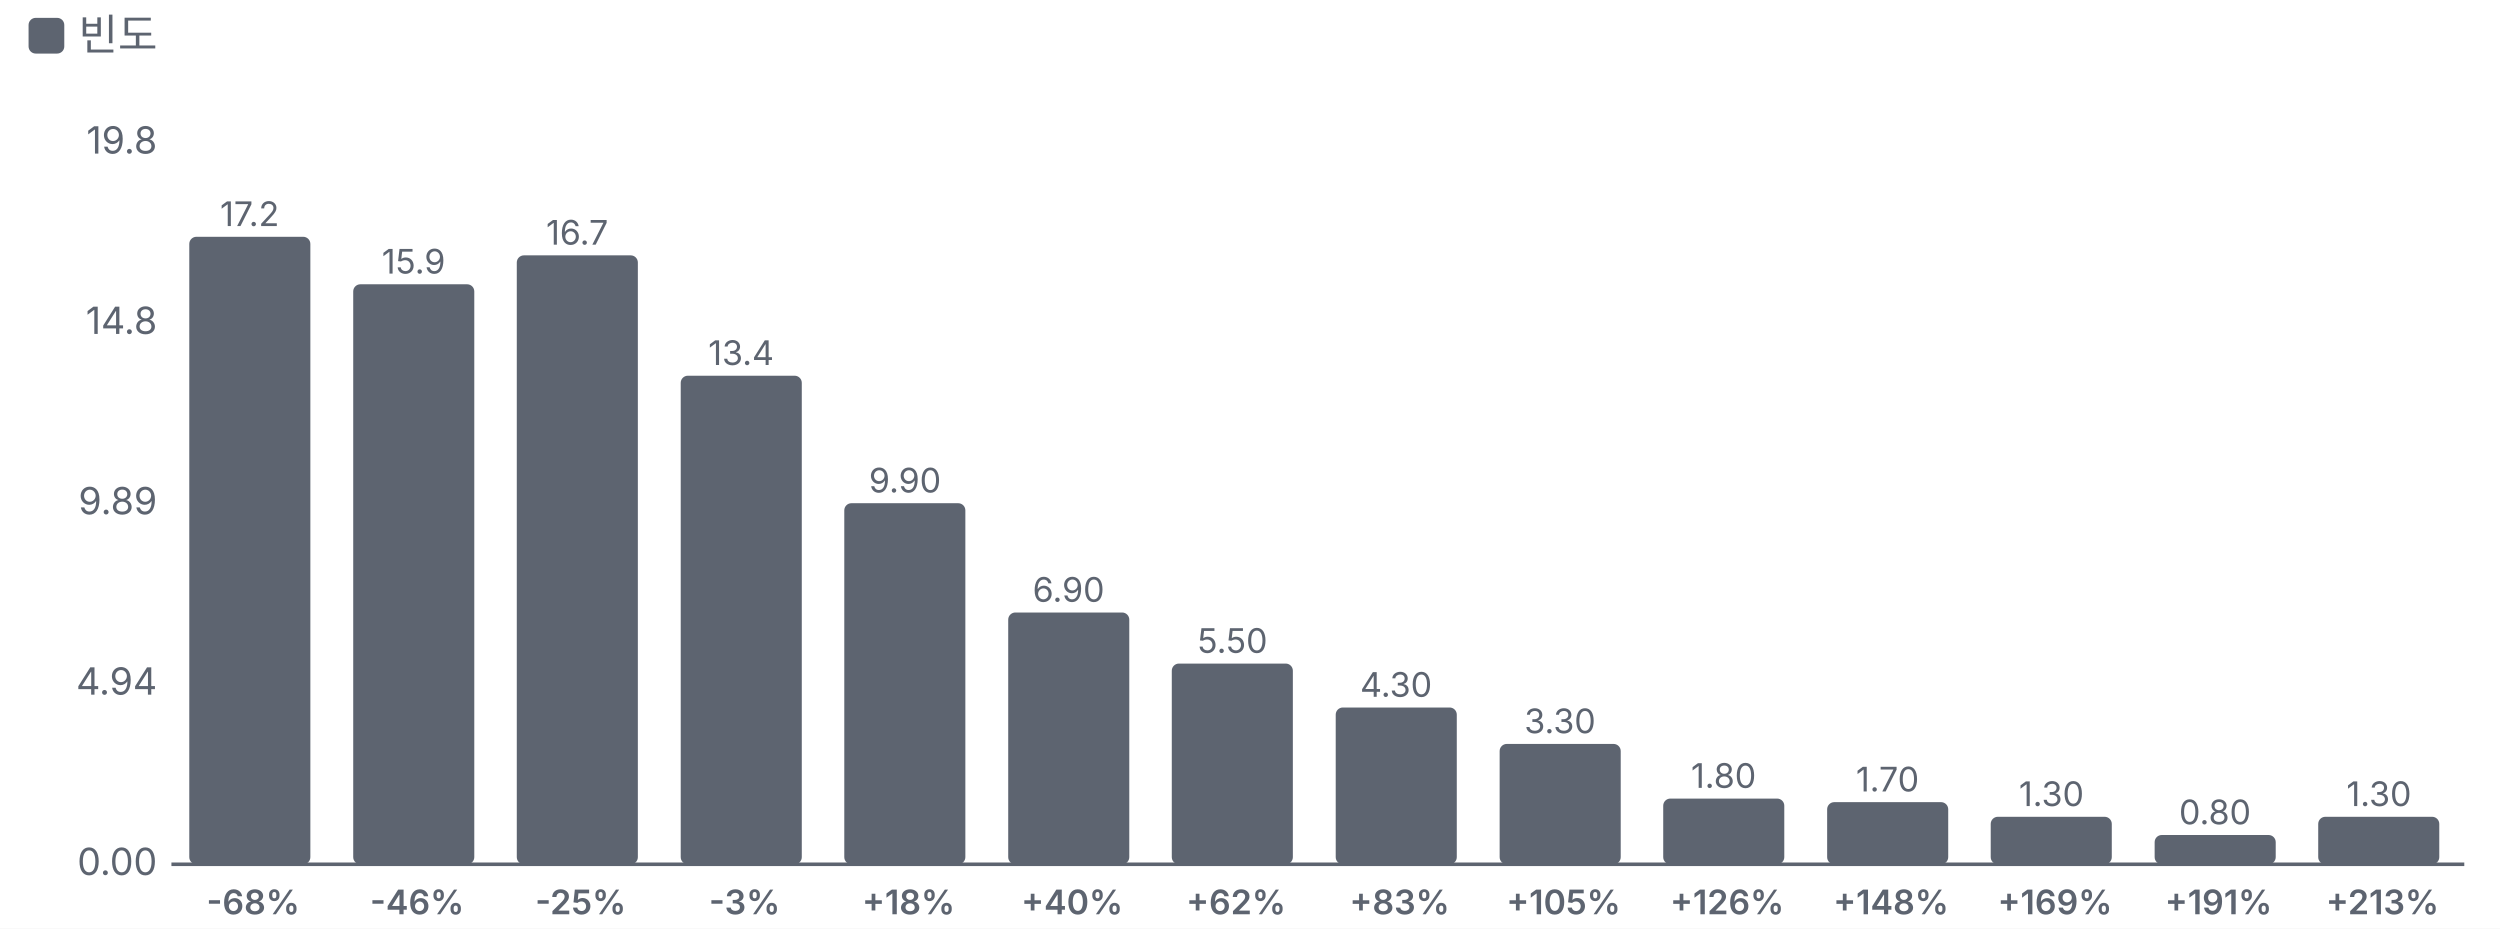
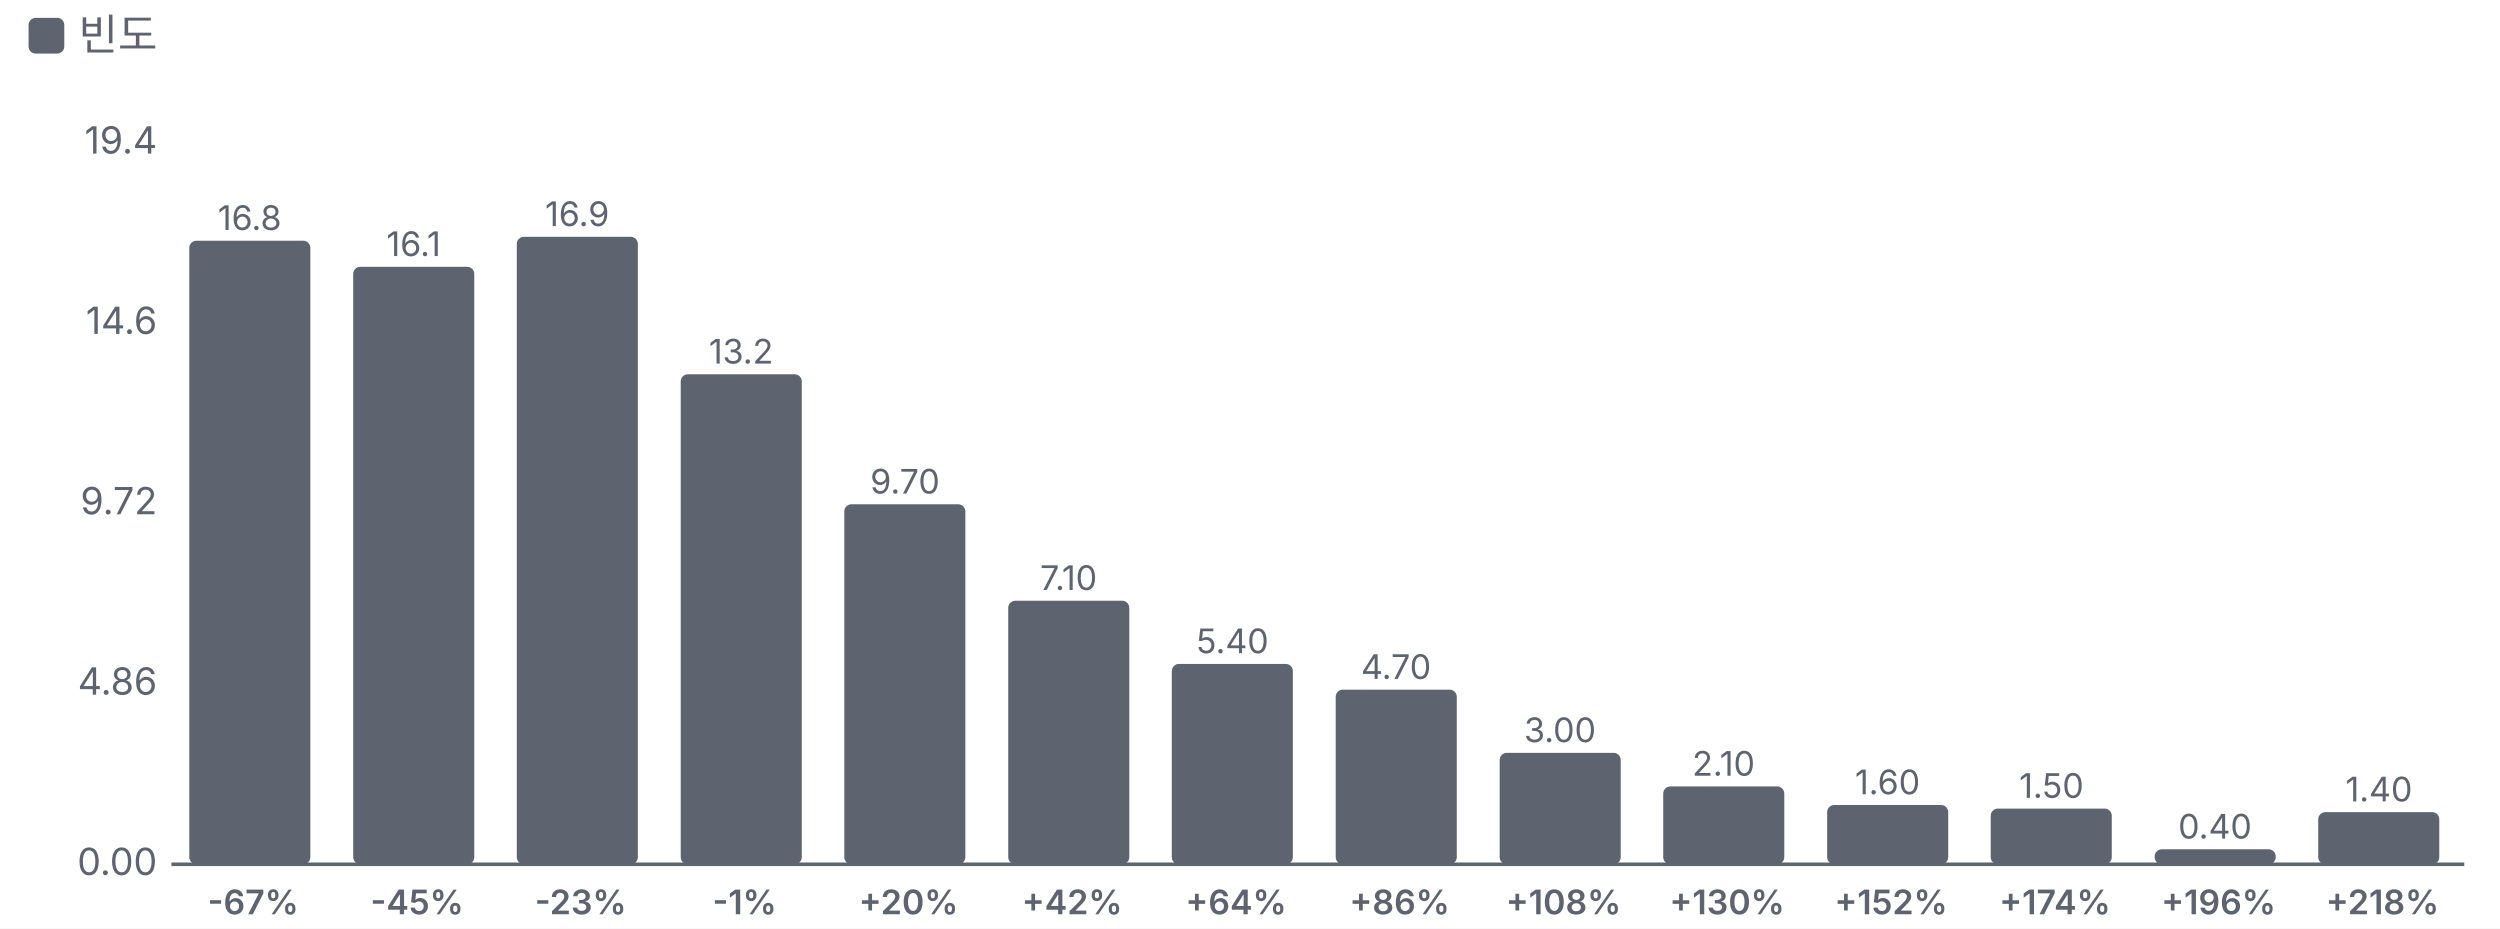
<svg xmlns="http://www.w3.org/2000/svg" viewBox="0 0 700 260" width="700" height="260">
  <style>text{fill:#5d6470;font-size:10.5px;font-family:-apple-system,'Apple SD Gothic Neo','Malgun Gothic',sans-serif}</style>
  <rect width="100%" height="100%" fill="#ffffff" />
  <rect x="8" y="5" width="10" height="10" rx="2" fill="#5d6470" />
  <text x="22" y="14" style="font-size:12px">빈도</text>
  <g transform="translate(0,22)">
    <line x1="48" x2="690" y1="220.0" y2="220.0" stroke="#5d6470" />
    <text x="44" y="223.0" text-anchor="end">0.00</text>
-     <text x="44" y="172.5" text-anchor="end">4.94</text>
-     <text x="44" y="122.0" text-anchor="end">9.89</text>
-     <text x="44" y="71.5" text-anchor="end">14.8</text>
-     <text x="44" y="21.0" text-anchor="end">19.8</text>
-     <rect x="53.0" y="44.3" width="33.9" height="175.7" rx="2" fill="#5d6470" />
-     <text x="69.9" y="41.3" text-anchor="middle" style="font-size:9.5px">17.2</text>
+     <text x="44" y="172.5" text-anchor="end">4.86</text>
+     <text x="44" y="122.0" text-anchor="end">9.72</text>
+     <text x="44" y="71.5" text-anchor="end">14.6</text>
+     <text x="44" y="21.0" text-anchor="end">19.4</text>
+     <rect x="53.0" y="45.4" width="33.9" height="174.6" rx="2" fill="#5d6470" />
+     <text x="69.9" y="42.4" text-anchor="middle" style="font-size:9.5px">16.8</text>
    <text x="70.9" y="234.0" text-anchor="middle" style="font-size:9.5px">
      <tspan x="70.9" dy="0.0">
-         <tspan style="fill:#5d6470;font-weight:600">-68%</tspan>
+         <tspan style="fill:#5d6470;font-weight:600">-67%</tspan>
      </tspan>
    </text>
-     <rect x="98.9" y="57.6" width="33.9" height="162.4" rx="2" fill="#5d6470" />
-     <text x="115.8" y="54.6" text-anchor="middle" style="font-size:9.5px">15.9</text>
+     <rect x="98.9" y="52.7" width="33.9" height="167.3" rx="2" fill="#5d6470" />
+     <text x="115.8" y="49.7" text-anchor="middle" style="font-size:9.5px">16.1</text>
    <text x="116.8" y="234.0" text-anchor="middle" style="font-size:9.5px">
      <tspan x="116.8" dy="0.0">
-         <tspan style="fill:#5d6470;font-weight:600">-46%</tspan>
+         <tspan style="fill:#5d6470;font-weight:600">-45%</tspan>
      </tspan>
    </text>
-     <rect x="144.7" y="49.5" width="33.9" height="170.5" rx="2" fill="#5d6470" />
-     <text x="161.6" y="46.5" text-anchor="middle" style="font-size:9.5px">16.7</text>
+     <rect x="144.7" y="44.3" width="33.9" height="175.7" rx="2" fill="#5d6470" />
+     <text x="161.6" y="41.3" text-anchor="middle" style="font-size:9.5px">16.9</text>
    <text x="162.6" y="234.0" text-anchor="middle" style="font-size:9.5px">
      <tspan x="162.6" dy="0.0">
-         <tspan style="fill:#5d6470;font-weight:600">-25%</tspan>
+         <tspan style="fill:#5d6470;font-weight:600">-23%</tspan>
      </tspan>
    </text>
-     <rect x="190.6" y="83.2" width="33.9" height="136.8" rx="2" fill="#5d6470" />
-     <text x="207.5" y="80.2" text-anchor="middle" style="font-size:9.5px">13.4</text>
+     <rect x="190.6" y="82.8" width="33.9" height="137.2" rx="2" fill="#5d6470" />
+     <text x="207.5" y="79.8" text-anchor="middle" style="font-size:9.5px">13.2</text>
    <text x="208.5" y="234.0" text-anchor="middle" style="font-size:9.5px">
      <tspan x="208.5" dy="0.0">
-         <tspan style="fill:#5d6470;font-weight:600">-3%</tspan>
+         <tspan style="fill:#5d6470;font-weight:600">-1%</tspan>
      </tspan>
    </text>
-     <rect x="236.4" y="118.9" width="33.9" height="101.1" rx="2" fill="#5d6470" />
-     <text x="253.4" y="115.9" text-anchor="middle" style="font-size:9.5px">9.90</text>
+     <rect x="236.4" y="119.2" width="33.9" height="100.8" rx="2" fill="#5d6470" />
+     <text x="253.4" y="116.2" text-anchor="middle" style="font-size:9.5px">9.70</text>
    <text x="254.4" y="234.0" text-anchor="middle" style="font-size:9.5px">
      <tspan x="254.4" dy="0.0">
-         <tspan style="fill:#5d6470;font-weight:600">+18%</tspan>
+         <tspan style="fill:#5d6470;font-weight:600">+20%</tspan>
      </tspan>
    </text>
-     <rect x="282.3" y="149.5" width="33.9" height="70.5" rx="2" fill="#5d6470" />
-     <text x="299.2" y="146.5" text-anchor="middle" style="font-size:9.5px">6.90</text>
+     <rect x="282.3" y="146.2" width="33.9" height="73.8" rx="2" fill="#5d6470" />
+     <text x="299.2" y="143.2" text-anchor="middle" style="font-size:9.5px">7.10</text>
    <text x="300.2" y="234.0" text-anchor="middle" style="font-size:9.5px">
      <tspan x="300.2" dy="0.0">
-         <tspan style="fill:#5d6470;font-weight:600">+40%</tspan>
+         <tspan style="fill:#5d6470;font-weight:600">+42%</tspan>
      </tspan>
    </text>
-     <rect x="328.1" y="163.8" width="33.9" height="56.2" rx="2" fill="#5d6470" />
-     <text x="345.1" y="160.8" text-anchor="middle" style="font-size:9.5px">5.50</text>
+     <rect x="328.1" y="163.9" width="33.9" height="56.1" rx="2" fill="#5d6470" />
+     <text x="345.1" y="160.9" text-anchor="middle" style="font-size:9.5px">5.40</text>
    <text x="346.1" y="234.0" text-anchor="middle" style="font-size:9.5px">
      <tspan x="346.1" dy="0.0">
-         <tspan style="fill:#5d6470;font-weight:600">+62%</tspan>
+         <tspan style="fill:#5d6470;font-weight:600">+64%</tspan>
      </tspan>
    </text>
-     <rect x="374.0" y="176.1" width="33.9" height="43.9" rx="2" fill="#5d6470" />
-     <text x="390.9" y="173.1" text-anchor="middle" style="font-size:9.5px">4.30</text>
+     <rect x="374.0" y="171.1" width="33.9" height="48.9" rx="2" fill="#5d6470" />
+     <text x="390.9" y="168.1" text-anchor="middle" style="font-size:9.5px">4.70</text>
    <text x="391.9" y="234.0" text-anchor="middle" style="font-size:9.5px">
      <tspan x="391.9" dy="0.0">
-         <tspan style="fill:#5d6470;font-weight:600">+83%</tspan>
+         <tspan style="fill:#5d6470;font-weight:600">+86%</tspan>
      </tspan>
    </text>
-     <rect x="419.9" y="186.3" width="33.9" height="33.7" rx="2" fill="#5d6470" />
-     <text x="436.8" y="183.3" text-anchor="middle" style="font-size:9.5px">3.30</text>
+     <rect x="419.9" y="188.8" width="33.9" height="31.2" rx="2" fill="#5d6470" />
+     <text x="436.8" y="185.8" text-anchor="middle" style="font-size:9.5px">3.00</text>
    <text x="437.8" y="234.0" text-anchor="middle" style="font-size:9.5px">
      <tspan x="437.8" dy="0.0">
-         <tspan style="fill:#5d6470;font-weight:600">+105%</tspan>
+         <tspan style="fill:#5d6470;font-weight:600">+108%</tspan>
      </tspan>
    </text>
-     <rect x="465.7" y="201.6" width="33.9" height="18.4" rx="2" fill="#5d6470" />
-     <text x="482.6" y="198.6" text-anchor="middle" style="font-size:9.5px">1.80</text>
+     <rect x="465.7" y="198.2" width="33.9" height="21.8" rx="2" fill="#5d6470" />
+     <text x="482.6" y="195.2" text-anchor="middle" style="font-size:9.5px">2.10</text>
    <text x="483.6" y="234.0" text-anchor="middle" style="font-size:9.5px">
      <tspan x="483.6" dy="0.0">
-         <tspan style="fill:#5d6470;font-weight:600">+126%</tspan>
+         <tspan style="fill:#5d6470;font-weight:600">+130%</tspan>
      </tspan>
    </text>
-     <rect x="511.6" y="202.6" width="33.9" height="17.4" rx="2" fill="#5d6470" />
-     <text x="528.5" y="199.6" text-anchor="middle" style="font-size:9.5px">1.70</text>
+     <rect x="511.6" y="203.4" width="33.9" height="16.6" rx="2" fill="#5d6470" />
+     <text x="528.5" y="200.4" text-anchor="middle" style="font-size:9.5px">1.60</text>
    <text x="529.5" y="234.0" text-anchor="middle" style="font-size:9.5px">
      <tspan x="529.5" dy="0.0">
-         <tspan style="fill:#5d6470;font-weight:600">+148%</tspan>
+         <tspan style="fill:#5d6470;font-weight:600">+152%</tspan>
      </tspan>
    </text>
-     <rect x="557.4" y="206.7" width="33.9" height="13.3" rx="2" fill="#5d6470" />
-     <text x="574.4" y="203.7" text-anchor="middle" style="font-size:9.5px">1.30</text>
+     <rect x="557.4" y="204.4" width="33.9" height="15.6" rx="2" fill="#5d6470" />
+     <text x="574.4" y="201.4" text-anchor="middle" style="font-size:9.5px">1.50</text>
    <text x="575.4" y="234.0" text-anchor="middle" style="font-size:9.5px">
      <tspan x="575.4" dy="0.0">
-         <tspan style="fill:#5d6470;font-weight:600">+169%</tspan>
+         <tspan style="fill:#5d6470;font-weight:600">+174%</tspan>
      </tspan>
    </text>
-     <rect x="603.3" y="211.8" width="33.9" height="8.2" rx="2" fill="#5d6470" />
-     <text x="620.2" y="208.8" text-anchor="middle" style="font-size:9.5px">0.80</text>
+     <rect x="603.3" y="215.8" width="33.9" height="4.2" rx="2" fill="#5d6470" />
+     <text x="620.2" y="212.8" text-anchor="middle" style="font-size:9.5px">0.40</text>
    <text x="621.2" y="234.0" text-anchor="middle" style="font-size:9.5px">
      <tspan x="621.2" dy="0.0">
-         <tspan style="fill:#5d6470;font-weight:600">+191%</tspan>
+         <tspan style="fill:#5d6470;font-weight:600">+196%</tspan>
      </tspan>
    </text>
-     <rect x="649.1" y="206.7" width="33.9" height="13.3" rx="2" fill="#5d6470" />
-     <text x="666.1" y="203.7" text-anchor="middle" style="font-size:9.5px">1.30</text>
+     <rect x="649.1" y="205.4" width="33.9" height="14.6" rx="2" fill="#5d6470" />
+     <text x="666.1" y="202.4" text-anchor="middle" style="font-size:9.5px">1.40</text>
    <text x="667.1" y="234.0" text-anchor="middle" style="font-size:9.5px">
      <tspan x="667.1" dy="0.0">
-         <tspan style="fill:#5d6470;font-weight:600">+213%</tspan>
+         <tspan style="fill:#5d6470;font-weight:600">+218%</tspan>
      </tspan>
    </text>
  </g>
</svg>
